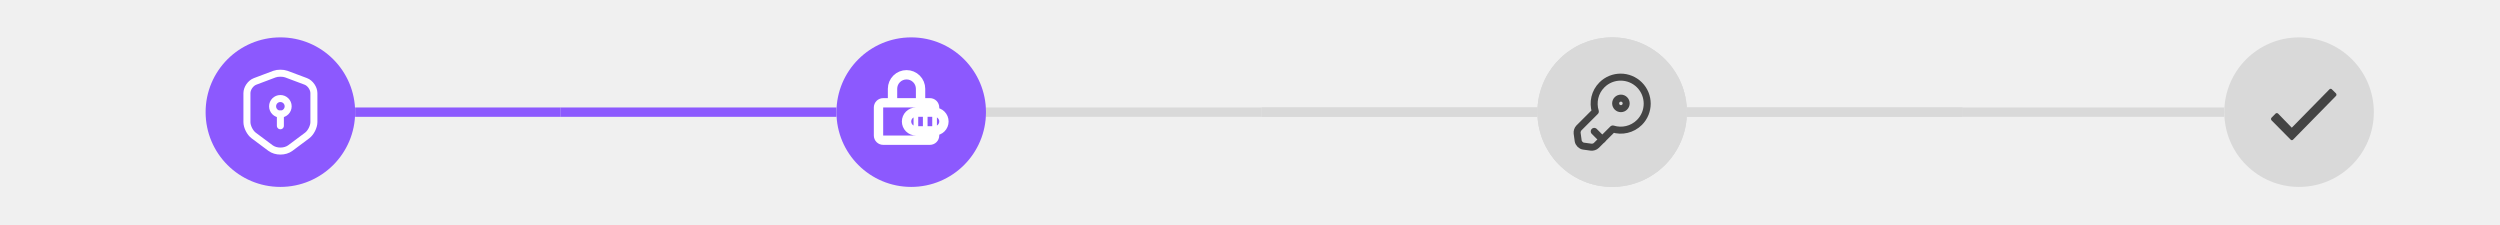
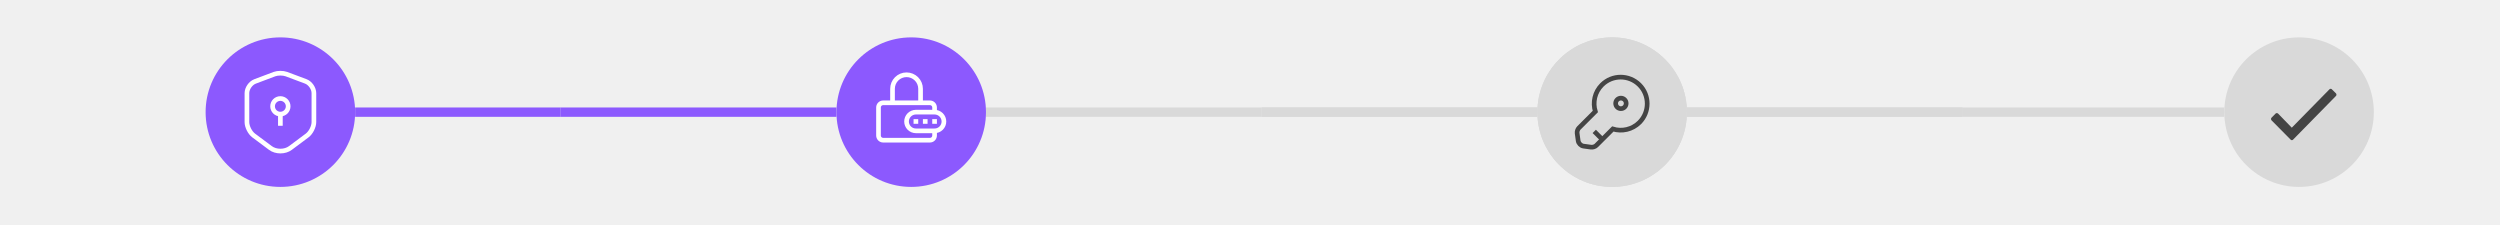
<svg xmlns="http://www.w3.org/2000/svg" width="535" height="48" viewBox="0 0 535 48" fill="none">
  <rect x="420" y="23" width="56" height="2" fill="#D9D9D9" />
  <rect x="476" y="8" width="32" height="32" rx="16" fill="#D9D9D9" />
  <rect width="16" height="16" transform="translate(484 16)" fill="#D9D9D9" />
  <path d="M498.499 19.117L490.442 27.324L487.501 24.297C487.348 24.172 487.103 24.172 486.98 24.297L486.092 25.202C485.969 25.327 485.969 25.577 486.092 25.733L490.197 29.883C490.35 30.039 490.565 30.039 490.718 29.883L499.908 20.521C500.031 20.396 500.031 20.147 499.908 19.991L499.02 19.117C498.897 18.961 498.652 18.961 498.499 19.117Z" fill="#444444" />
  <rect x="120" y="23" width="59" height="2" fill="#8C59FE" />
  <rect x="179" y="8" width="32" height="32" rx="16" fill="#8C59FE" />
  <rect x="211" y="23" width="59" height="2" fill="#D9D9D9" />
  <rect x="270" y="23" width="59" height="2" fill="#D9D9D9" />
  <rect x="329" y="8" width="32" height="32" rx="16" fill="#D9D9D9" />
  <rect x="361" y="23" width="59" height="2" fill="#D9D9D9" />
  <rect x="270" y="23" width="59" height="2" fill="#D9D9D9" />
  <rect x="329" y="8" width="32" height="32" rx="16" fill="#D9D9D9" />
  <rect x="361" y="23" width="59" height="2" fill="#D9D9D9" />
  <rect x="44" y="8" width="32" height="32" rx="16" fill="#8C59FE" />
  <rect x="76" y="23" width="44" height="2" fill="#8C59FE" />
-   <path d="M350.842 26.198C349.297 27.735 347.085 28.208 345.142 27.6L341.61 31.125C341.355 31.388 340.852 31.545 340.492 31.493L338.857 31.268C338.317 31.193 337.815 30.683 337.732 30.143L337.507 28.508C337.455 28.148 337.627 27.645 337.875 27.39L341.4 23.865C340.8 21.915 341.265 19.703 342.81 18.165C345.022 15.953 348.615 15.953 350.835 18.165C353.055 20.378 353.055 23.985 350.842 26.198Z" stroke="#444444" stroke-width="1.5" stroke-miterlimit="10" stroke-linecap="round" stroke-linejoin="round" />
-   <path d="M341.167 28.118L342.892 29.843" stroke="#444444" stroke-width="1.5" stroke-miterlimit="10" stroke-linecap="round" stroke-linejoin="round" />
-   <path d="M346.875 23.25C347.496 23.25 348 22.746 348 22.125C348 21.504 347.496 21 346.875 21C346.254 21 345.75 21.504 345.75 22.125C345.75 22.746 346.254 23.25 346.875 23.25Z" stroke="#444444" stroke-width="1.5" stroke-linecap="round" stroke-linejoin="round" />
-   <path d="M58.742 15.858L54.583 17.425C53.625 17.783 52.842 18.917 52.842 19.933V26.125C52.842 27.108 53.492 28.4 54.283 28.992L57.867 31.667C59.042 32.55 60.975 32.55 62.15 31.667L65.733 28.992C66.525 28.4 67.175 27.108 67.175 26.125V19.933C67.175 18.908 66.392 17.775 65.433 17.417L61.275 15.858C60.567 15.6 59.433 15.6 58.742 15.858Z" stroke="white" stroke-width="1.5" stroke-linecap="round" stroke-linejoin="round" />
-   <path d="M60 24.417C60.92 24.417 61.667 23.671 61.667 22.75C61.667 21.83 60.92 21.084 60 21.084C59.08 21.084 58.333 21.83 58.333 22.75C58.333 23.671 59.08 24.417 60 24.417Z" stroke="white" stroke-width="1.5" stroke-miterlimit="10" stroke-linecap="round" stroke-linejoin="round" />
-   <path d="M60 24.416V26.916" stroke="white" stroke-width="1.5" stroke-miterlimit="10" stroke-linecap="round" stroke-linejoin="round" />
-   <path d="M200 24V23C200 22.735 199.895 22.48 199.707 22.293C199.52 22.105 199.265 22 199 22H189C188.735 22 188.48 22.105 188.293 22.293C188.105 22.48 188 22.735 188 23V29C188 29.265 188.105 29.52 188.293 29.707C188.48 29.895 188.735 30 189 30H199C199.265 30 199.52 29.895 199.707 29.707C199.895 29.52 200 29.265 200 29V28M200 24H196C195.47 24 194.961 24.211 194.586 24.586C194.211 24.961 194 25.47 194 26C194 26.53 194.211 27.039 194.586 27.414C194.961 27.789 195.47 28 196 28H200M200 24C200.53 24 201.039 24.211 201.414 24.586C201.789 24.961 202 25.47 202 26C202 26.53 201.789 27.039 201.414 27.414C201.039 27.789 200.53 28 200 28M191 22V19C191 18.204 191.316 17.441 191.879 16.879C192.441 16.316 193.204 16 194 16C194.796 16 195.559 16.316 196.121 16.879C196.684 17.441 197 18.204 197 19V22M199.5 26H200.5M197.5 26H198.5M195.5 26H196.5" stroke="white" stroke-width="2" />
+   <path d="M350.842 26.198C349.297 27.735 347.085 28.208 345.142 27.6L341.61 31.125C341.355 31.388 340.852 31.545 340.492 31.493L338.857 31.268C338.317 31.193 337.815 30.683 337.732 30.143L337.507 28.508C337.455 28.148 337.627 27.645 337.875 27.39L341.4 23.865C340.8 21.915 341.265 19.703 342.81 18.165C345.022 15.953 348.615 15.953 350.835 18.165C353.055 20.378 353.055 23.985 350.842 26.198Z" stroke="#444444" strokeWidth="1.5" stroke-miterlimit="10" strokeLinecap="round" strokeLinejoin="round" />
+   <path d="M341.167 28.118L342.892 29.843" stroke="#444444" strokeWidth="1.5" stroke-miterlimit="10" strokeLinecap="round" strokeLinejoin="round" />
+   <path d="M346.875 23.25C347.496 23.25 348 22.746 348 22.125C348 21.504 347.496 21 346.875 21C346.254 21 345.75 21.504 345.75 22.125C345.75 22.746 346.254 23.25 346.875 23.25Z" stroke="#444444" strokeWidth="1.5" strokeLinecap="round" strokeLinejoin="round" />
+   <path d="M58.742 15.858L54.583 17.425C53.625 17.783 52.842 18.917 52.842 19.933V26.125C52.842 27.108 53.492 28.4 54.283 28.992L57.867 31.667C59.042 32.55 60.975 32.55 62.15 31.667L65.733 28.992C66.525 28.4 67.175 27.108 67.175 26.125V19.933C67.175 18.908 66.392 17.775 65.433 17.417L61.275 15.858C60.567 15.6 59.433 15.6 58.742 15.858Z" stroke="white" strokeWidth="1.5" strokeLinecap="round" strokeLinejoin="round" />
+   <path d="M60 24.417C60.92 24.417 61.667 23.671 61.667 22.75C61.667 21.83 60.92 21.084 60 21.084C59.08 21.084 58.333 21.83 58.333 22.75C58.333 23.671 59.08 24.417 60 24.417Z" stroke="white" strokeWidth="1.5" stroke-miterlimit="10" strokeLinecap="round" strokeLinejoin="round" />
+   <path d="M60 24.416V26.916" stroke="white" strokeWidth="1.5" stroke-miterlimit="10" strokeLinecap="round" strokeLinejoin="round" />
+   <path d="M200 24V23C200 22.735 199.895 22.48 199.707 22.293C199.52 22.105 199.265 22 199 22H189C188.735 22 188.48 22.105 188.293 22.293C188.105 22.48 188 22.735 188 23V29C188 29.265 188.105 29.52 188.293 29.707C188.48 29.895 188.735 30 189 30H199C199.265 30 199.52 29.895 199.707 29.707C199.895 29.52 200 29.265 200 29V28M200 24H196C195.47 24 194.961 24.211 194.586 24.586C194.211 24.961 194 25.47 194 26C194 26.53 194.211 27.039 194.586 27.414C194.961 27.789 195.47 28 196 28H200M200 24C200.53 24 201.039 24.211 201.414 24.586C201.789 24.961 202 25.47 202 26C202 26.53 201.789 27.039 201.414 27.414C201.039 27.789 200.53 28 200 28M191 22V19C191 18.204 191.316 17.441 191.879 16.879C192.441 16.316 193.204 16 194 16C194.796 16 195.559 16.316 196.121 16.879C196.684 17.441 197 18.204 197 19V22M199.5 26H200.5M197.5 26H198.5M195.5 26H196.5" stroke="white" strokeWidth="2" />
</svg>
